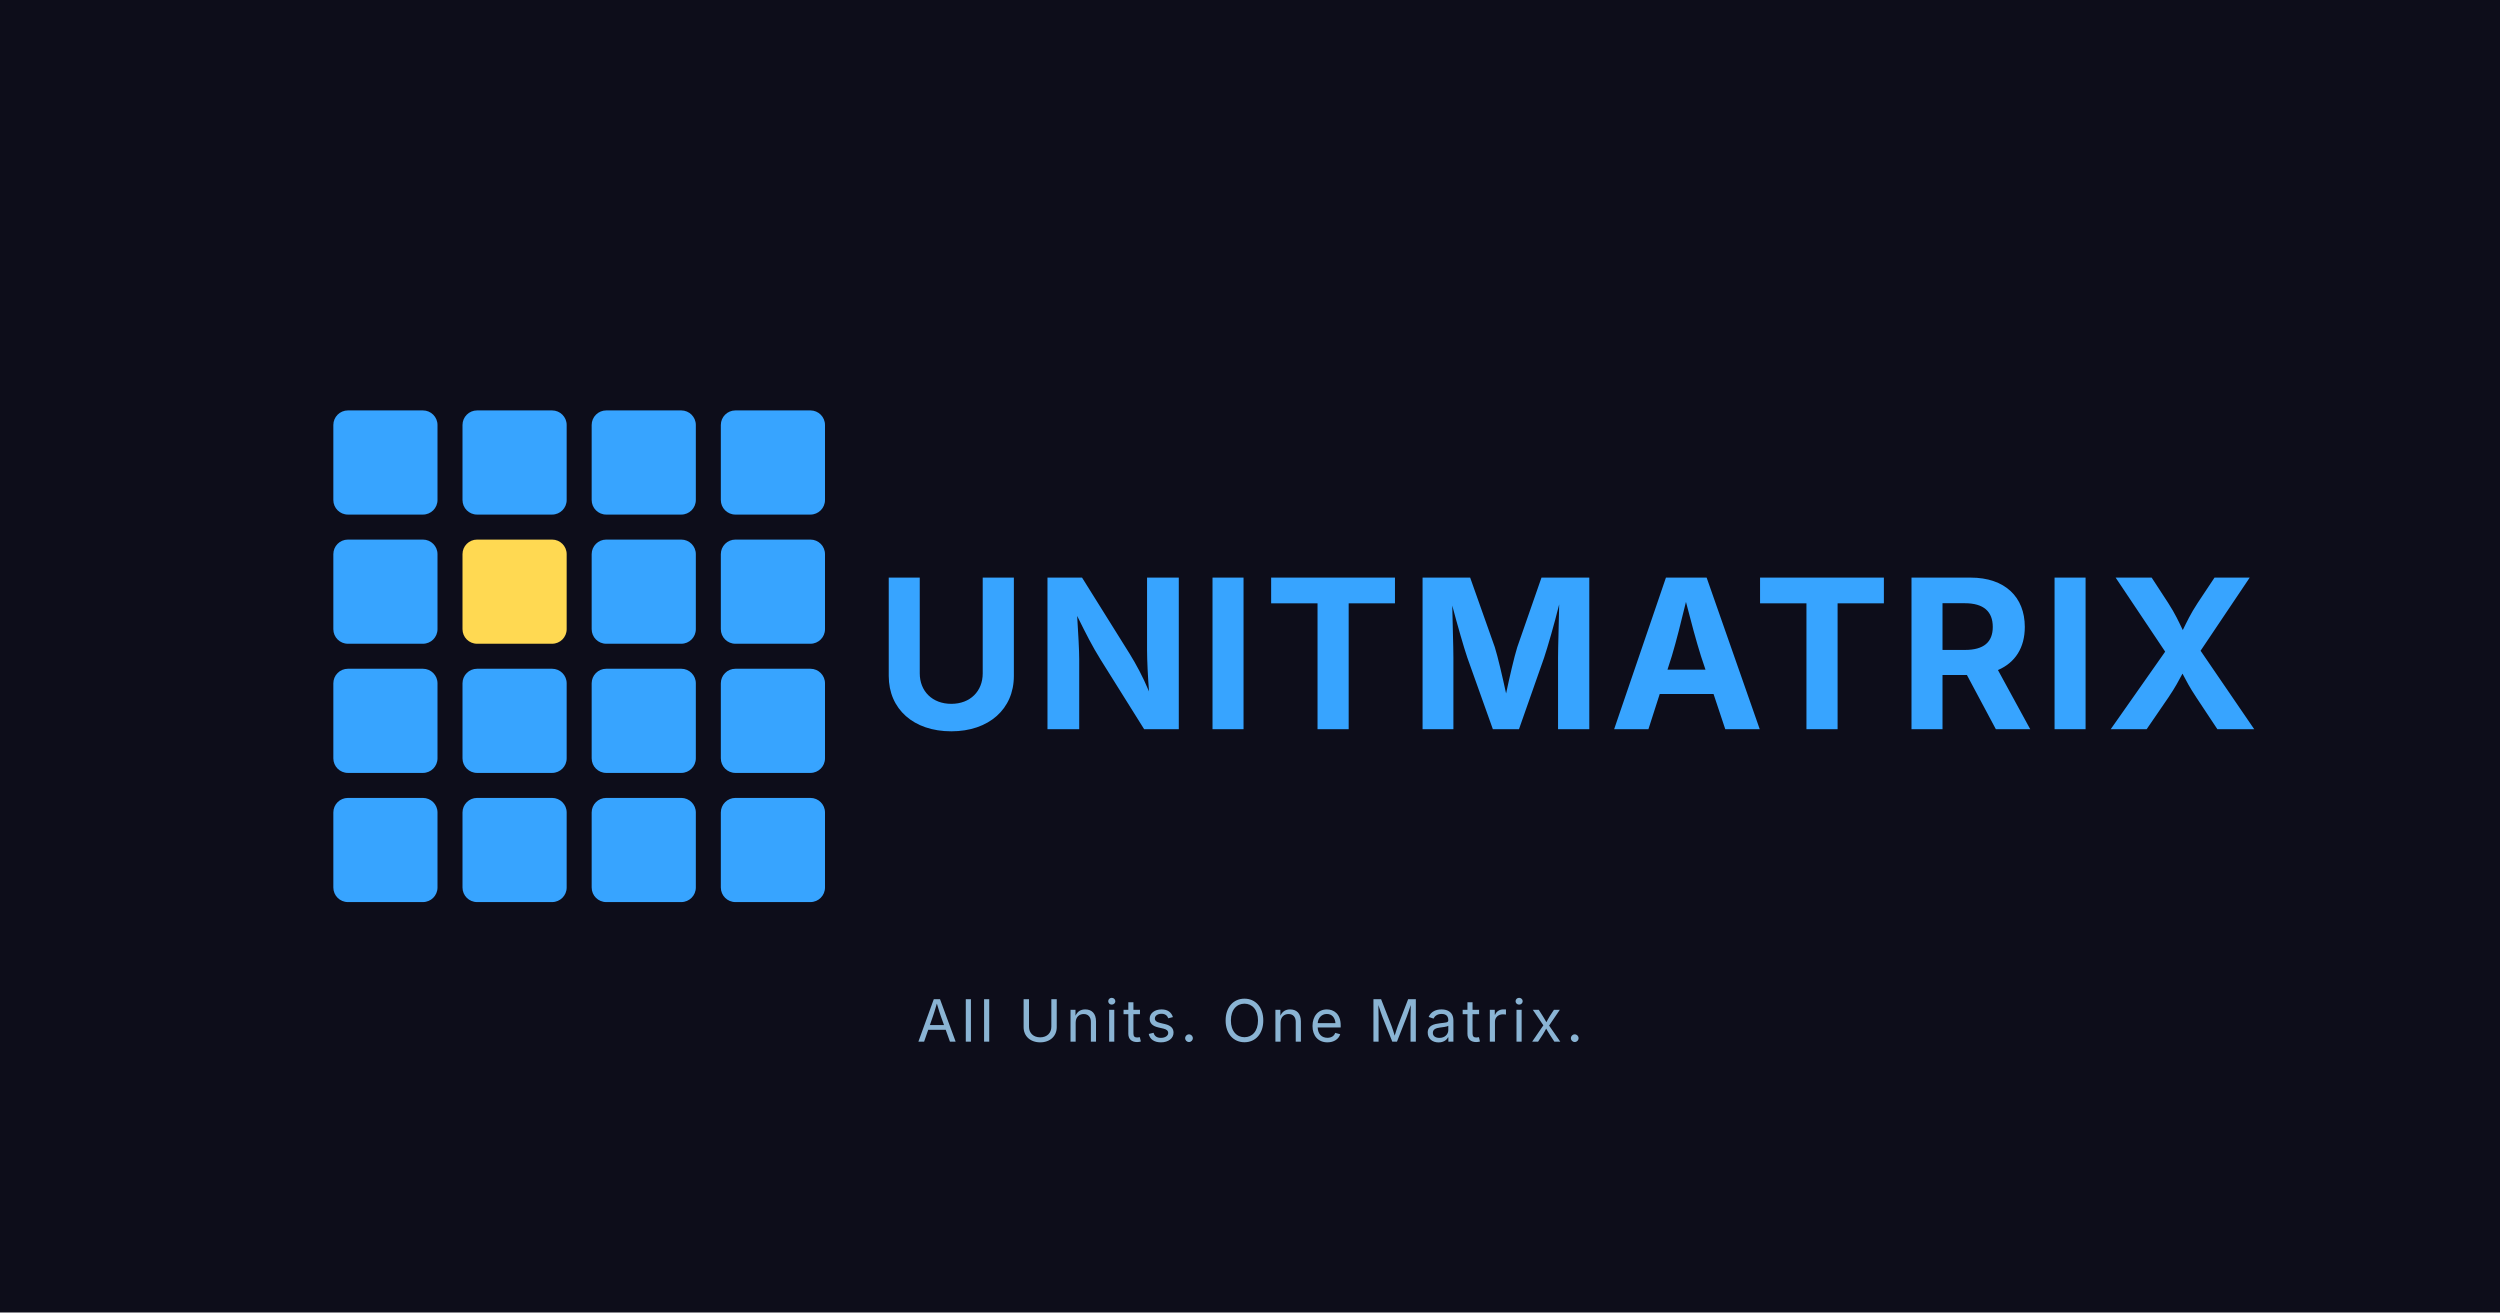
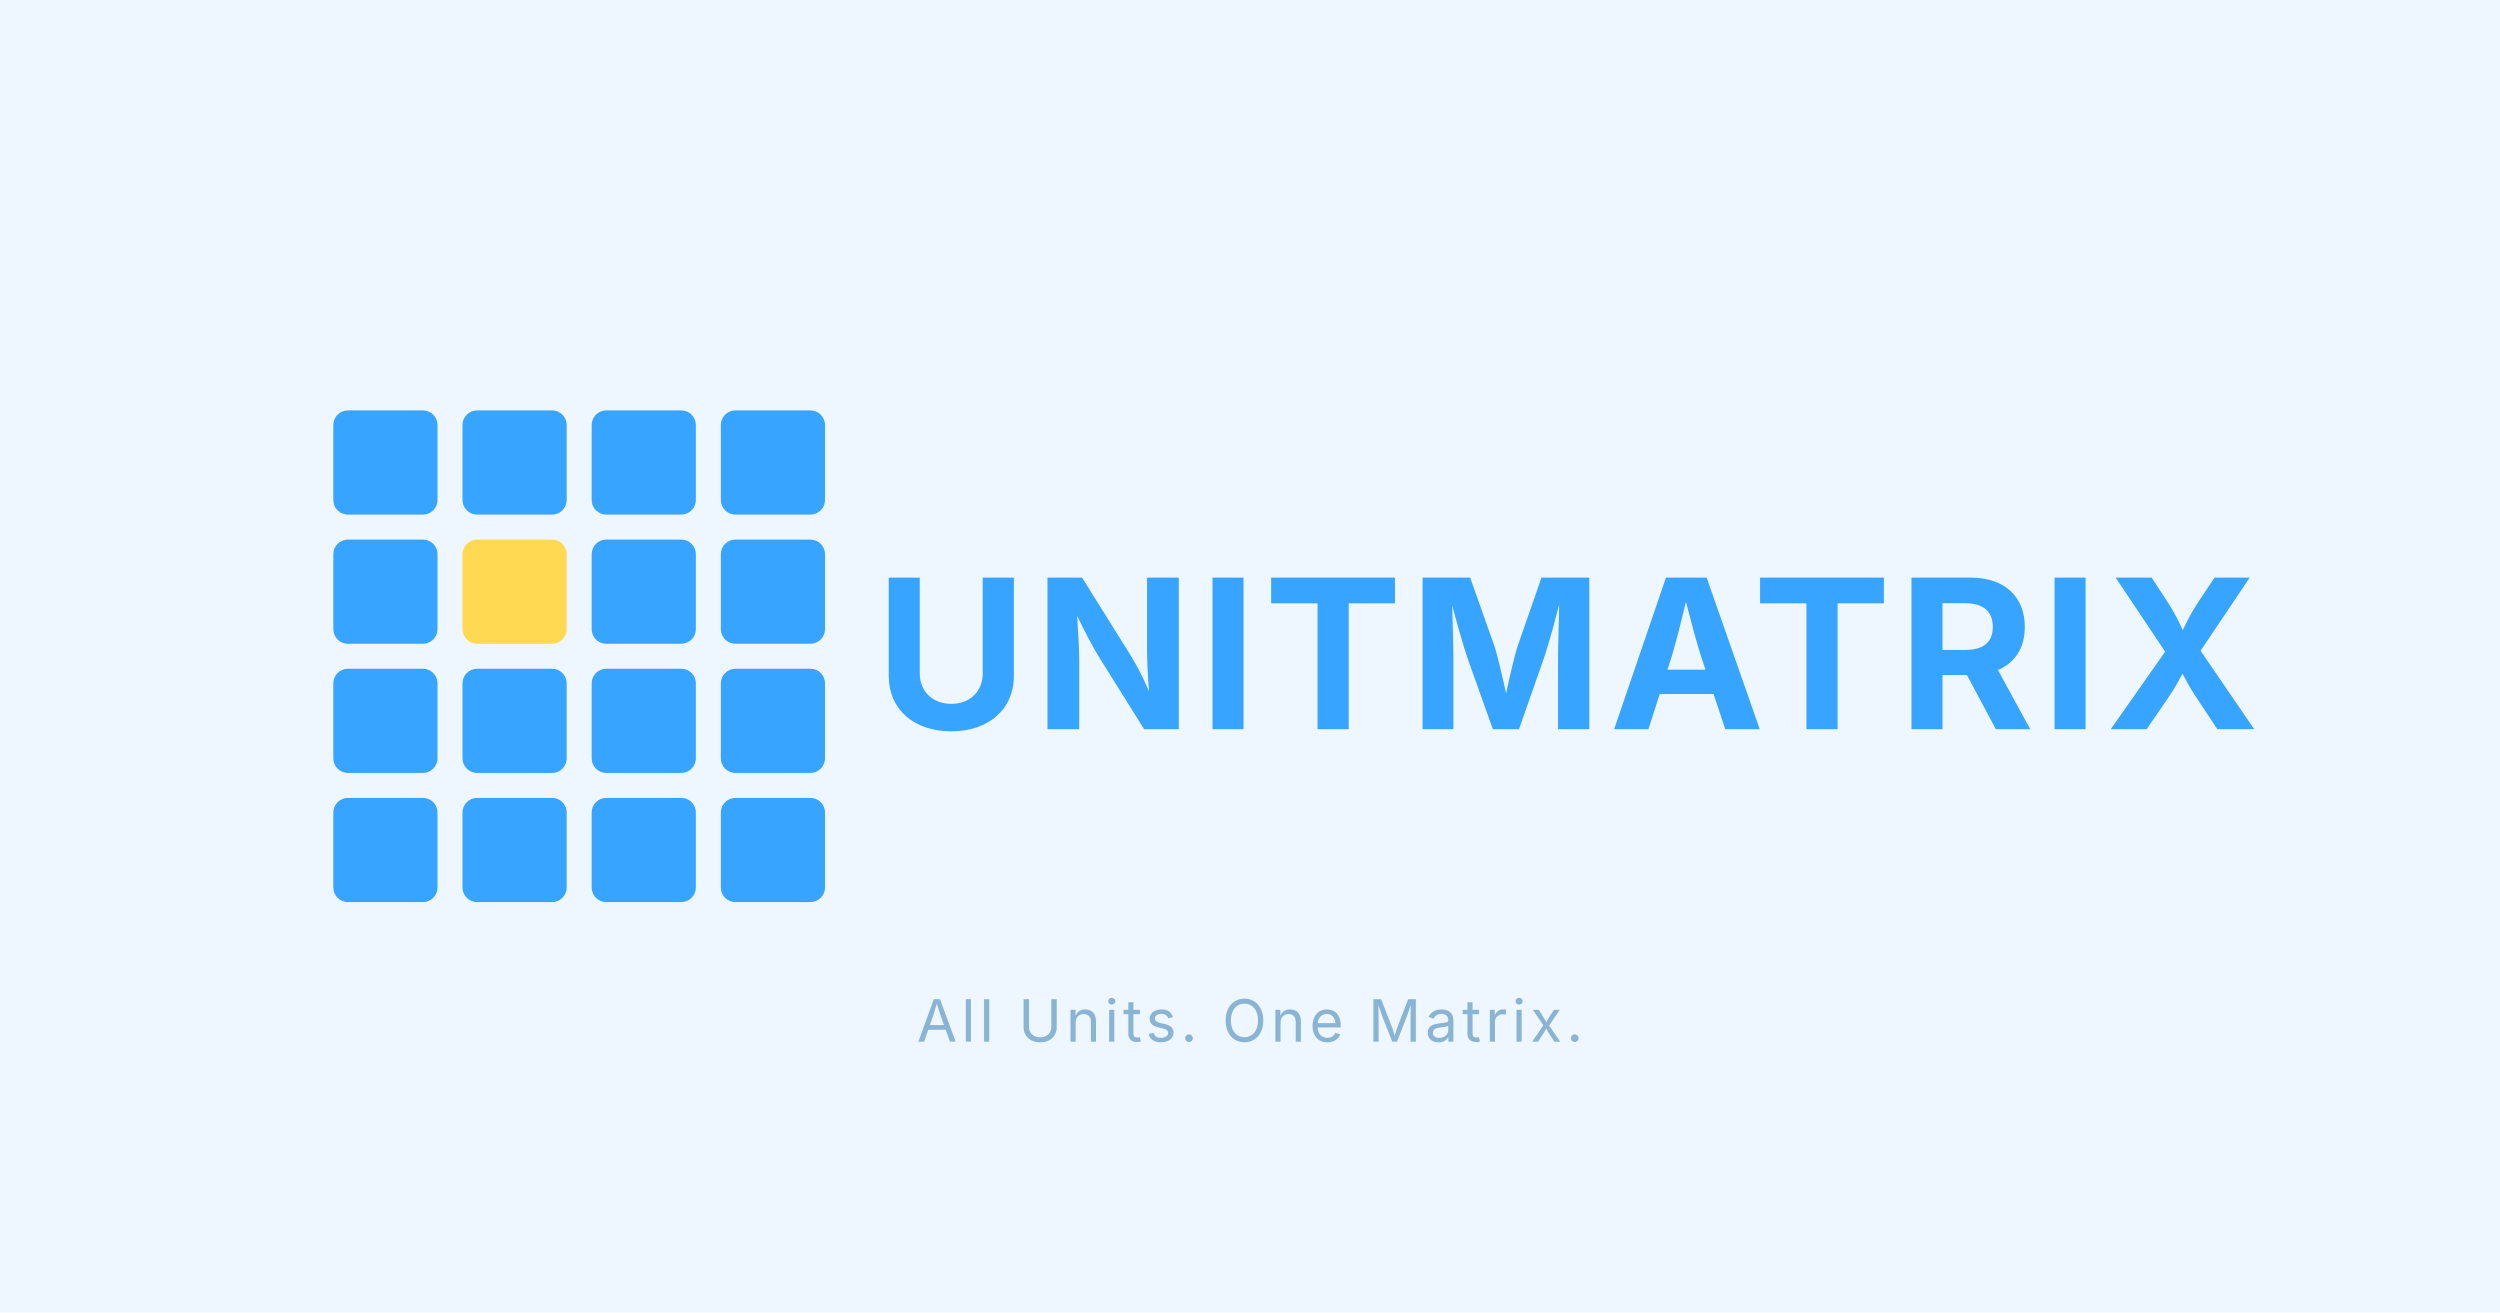
<svg xmlns="http://www.w3.org/2000/svg" width="1200" height="630" viewBox="0 0 1200 630">
  <defs>
    <style>
      .blue   { fill: #37a4ff; }
      .yellow { fill: #ffd952; }
      .text   { fill: #37a4ff; font-family: 'Inter', 'Helvetica Neue', Arial, sans-serif; font-weight: 700; }
      .tag    { fill: #8ab4d4; font-family: 'Inter', 'Helvetica Neue', Arial, sans-serif; }
    </style>
  </defs>
-   <rect width="1200" height="630" fill="#0d0d1a" />
+   <rect width="1200" height="630" fill="#eef7ff" />
  <g transform="translate(160, 197)">
    <rect x="0" y="0" width="50" height="50" rx="7" class="blue" />
    <rect x="62" y="0" width="50" height="50" rx="7" class="blue" />
    <rect x="124" y="0" width="50" height="50" rx="7" class="blue" />
    <rect x="186" y="0" width="50" height="50" rx="7" class="blue" />
    <rect x="0" y="62" width="50" height="50" rx="7" class="blue" />
    <rect x="62" y="62" width="50" height="50" rx="7" class="yellow" />
    <rect x="124" y="62" width="50" height="50" rx="7" class="blue" />
    <rect x="186" y="62" width="50" height="50" rx="7" class="blue" />
    <rect x="0" y="124" width="50" height="50" rx="7" class="blue" />
    <rect x="62" y="124" width="50" height="50" rx="7" class="blue" />
    <rect x="124" y="124" width="50" height="50" rx="7" class="blue" />
    <rect x="186" y="124" width="50" height="50" rx="7" class="blue" />
    <rect x="0" y="186" width="50" height="50" rx="7" class="blue" />
    <rect x="62" y="186" width="50" height="50" rx="7" class="blue" />
    <rect x="124" y="186" width="50" height="50" rx="7" class="blue" />
    <rect x="186" y="186" width="50" height="50" rx="7" class="blue" />
    <text x="260" y="153" font-size="100" letter-spacing="3" class="text">UNITMATRIX</text>
  </g>
  <text x="600" y="500" font-size="28" text-anchor="middle" letter-spacing="2" class="tag">All Units. One Matrix.</text>
</svg>
